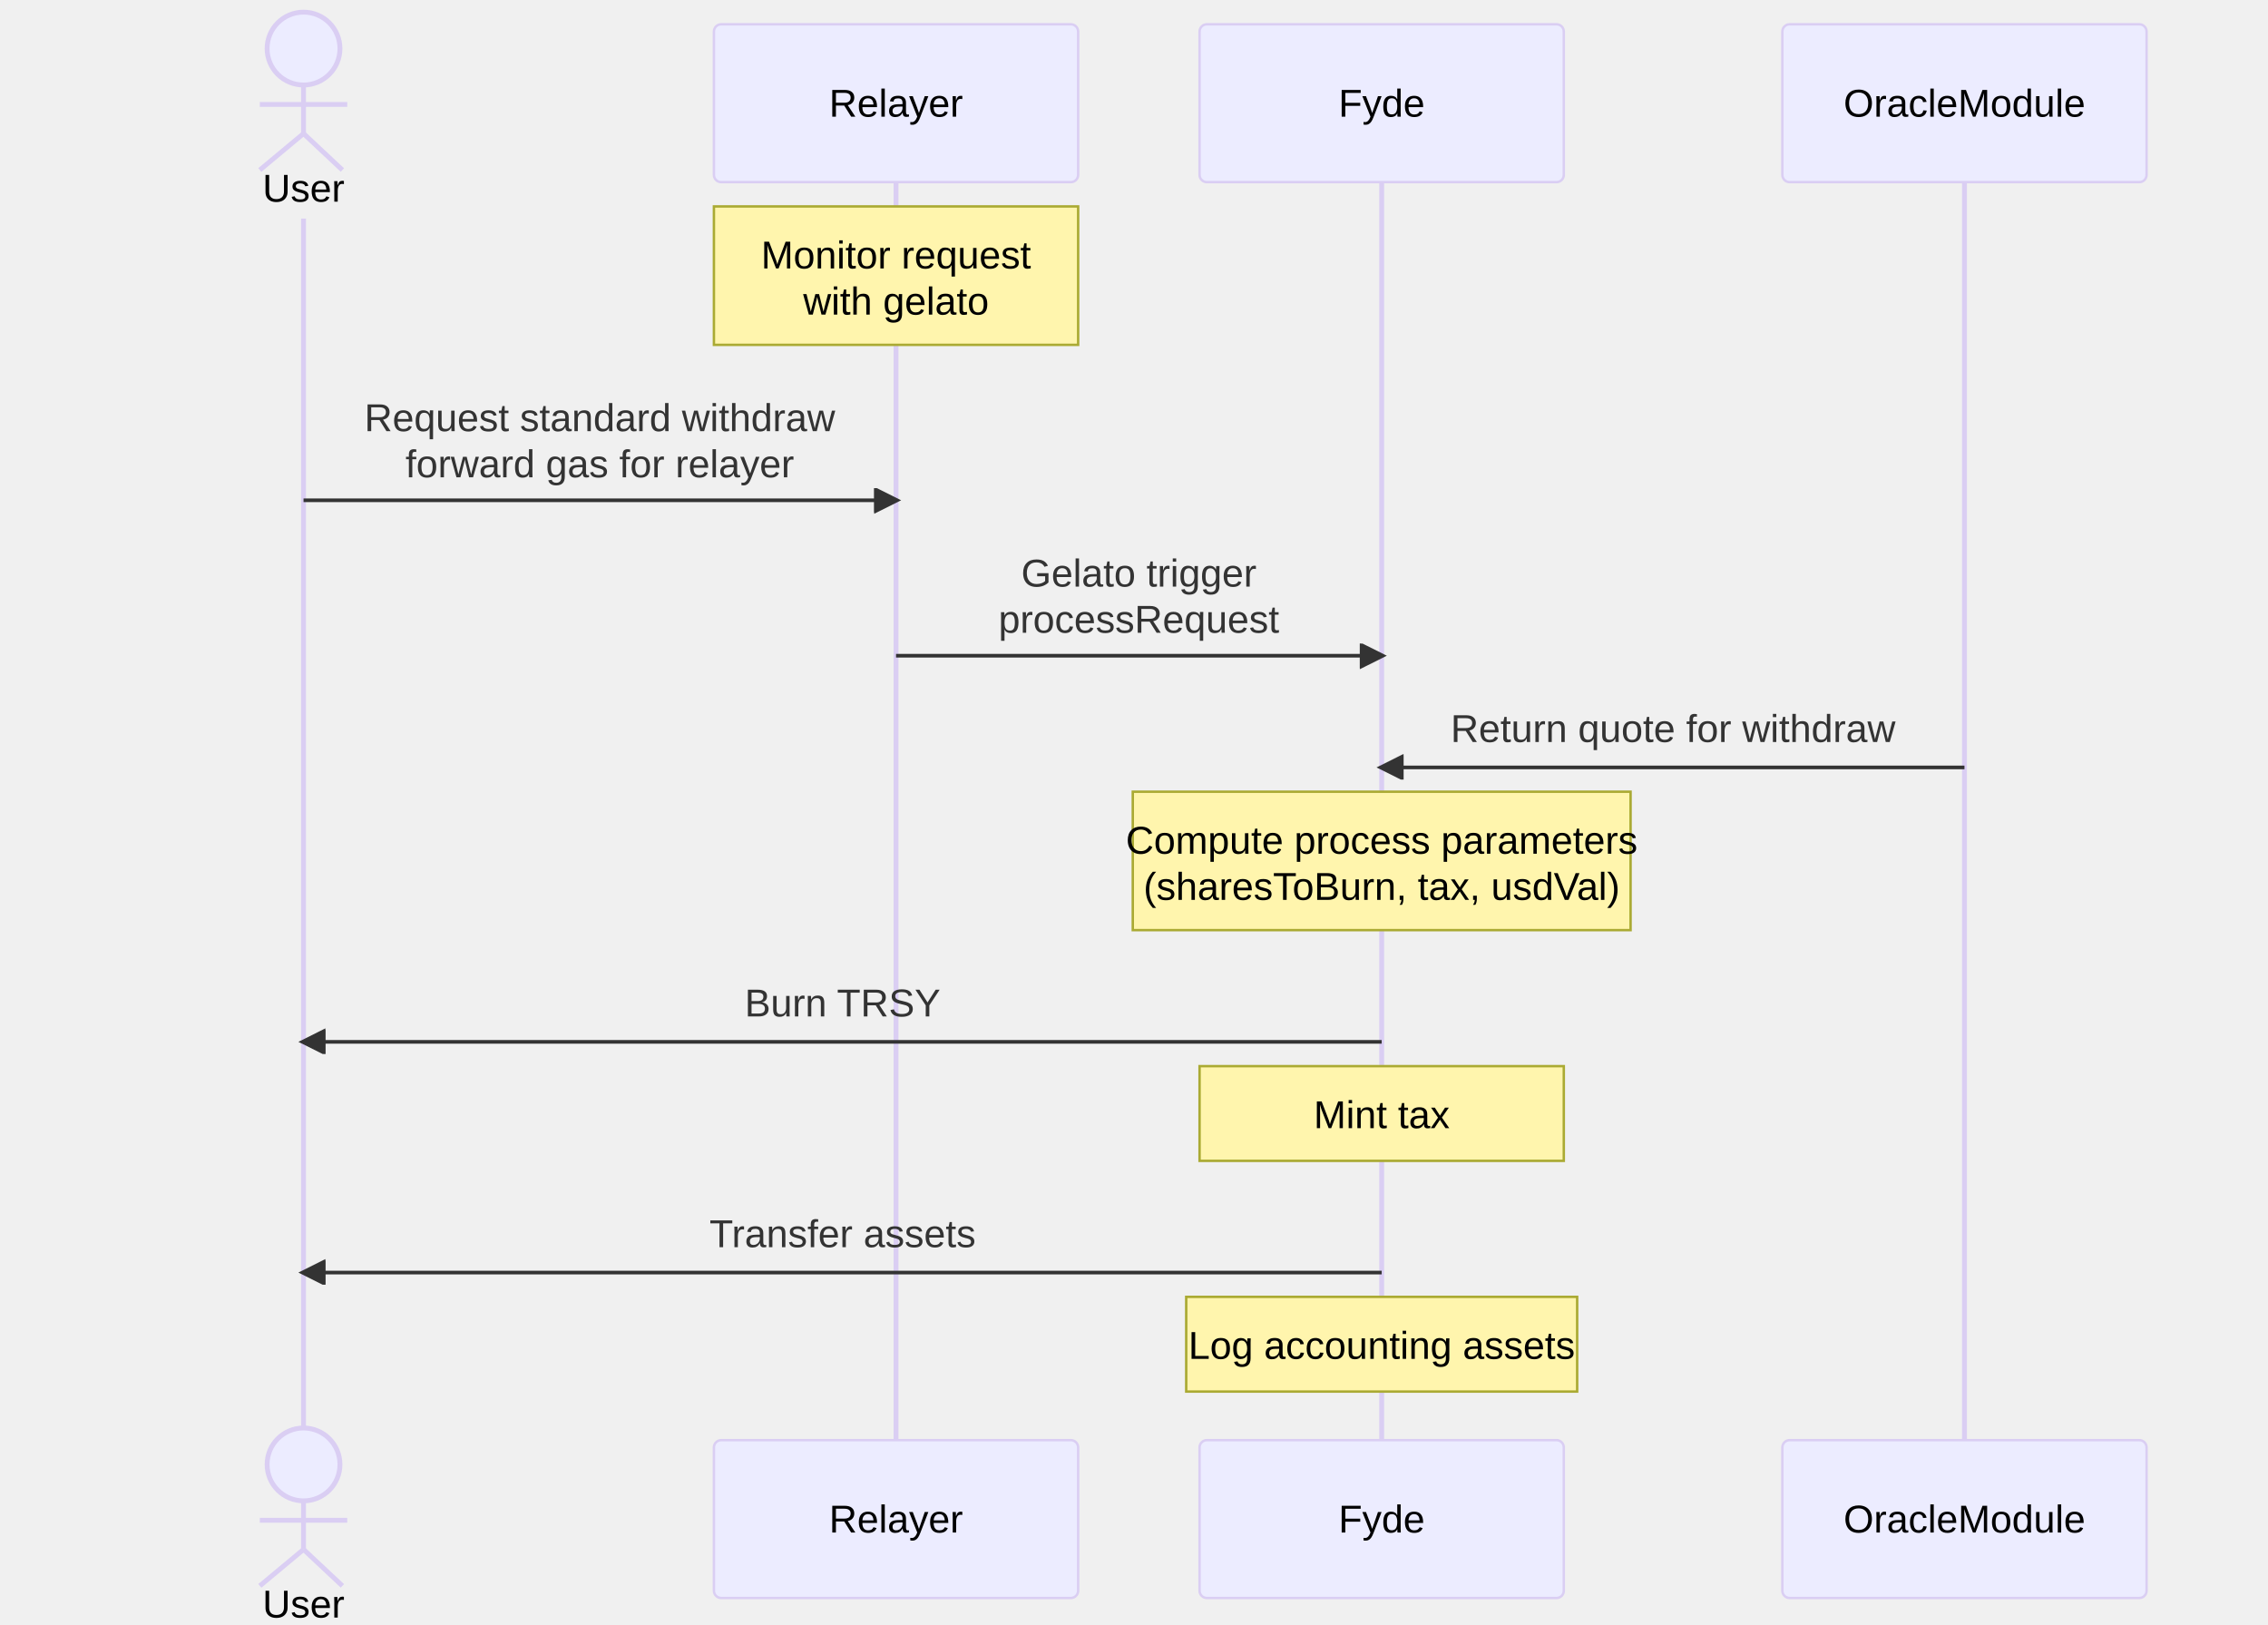
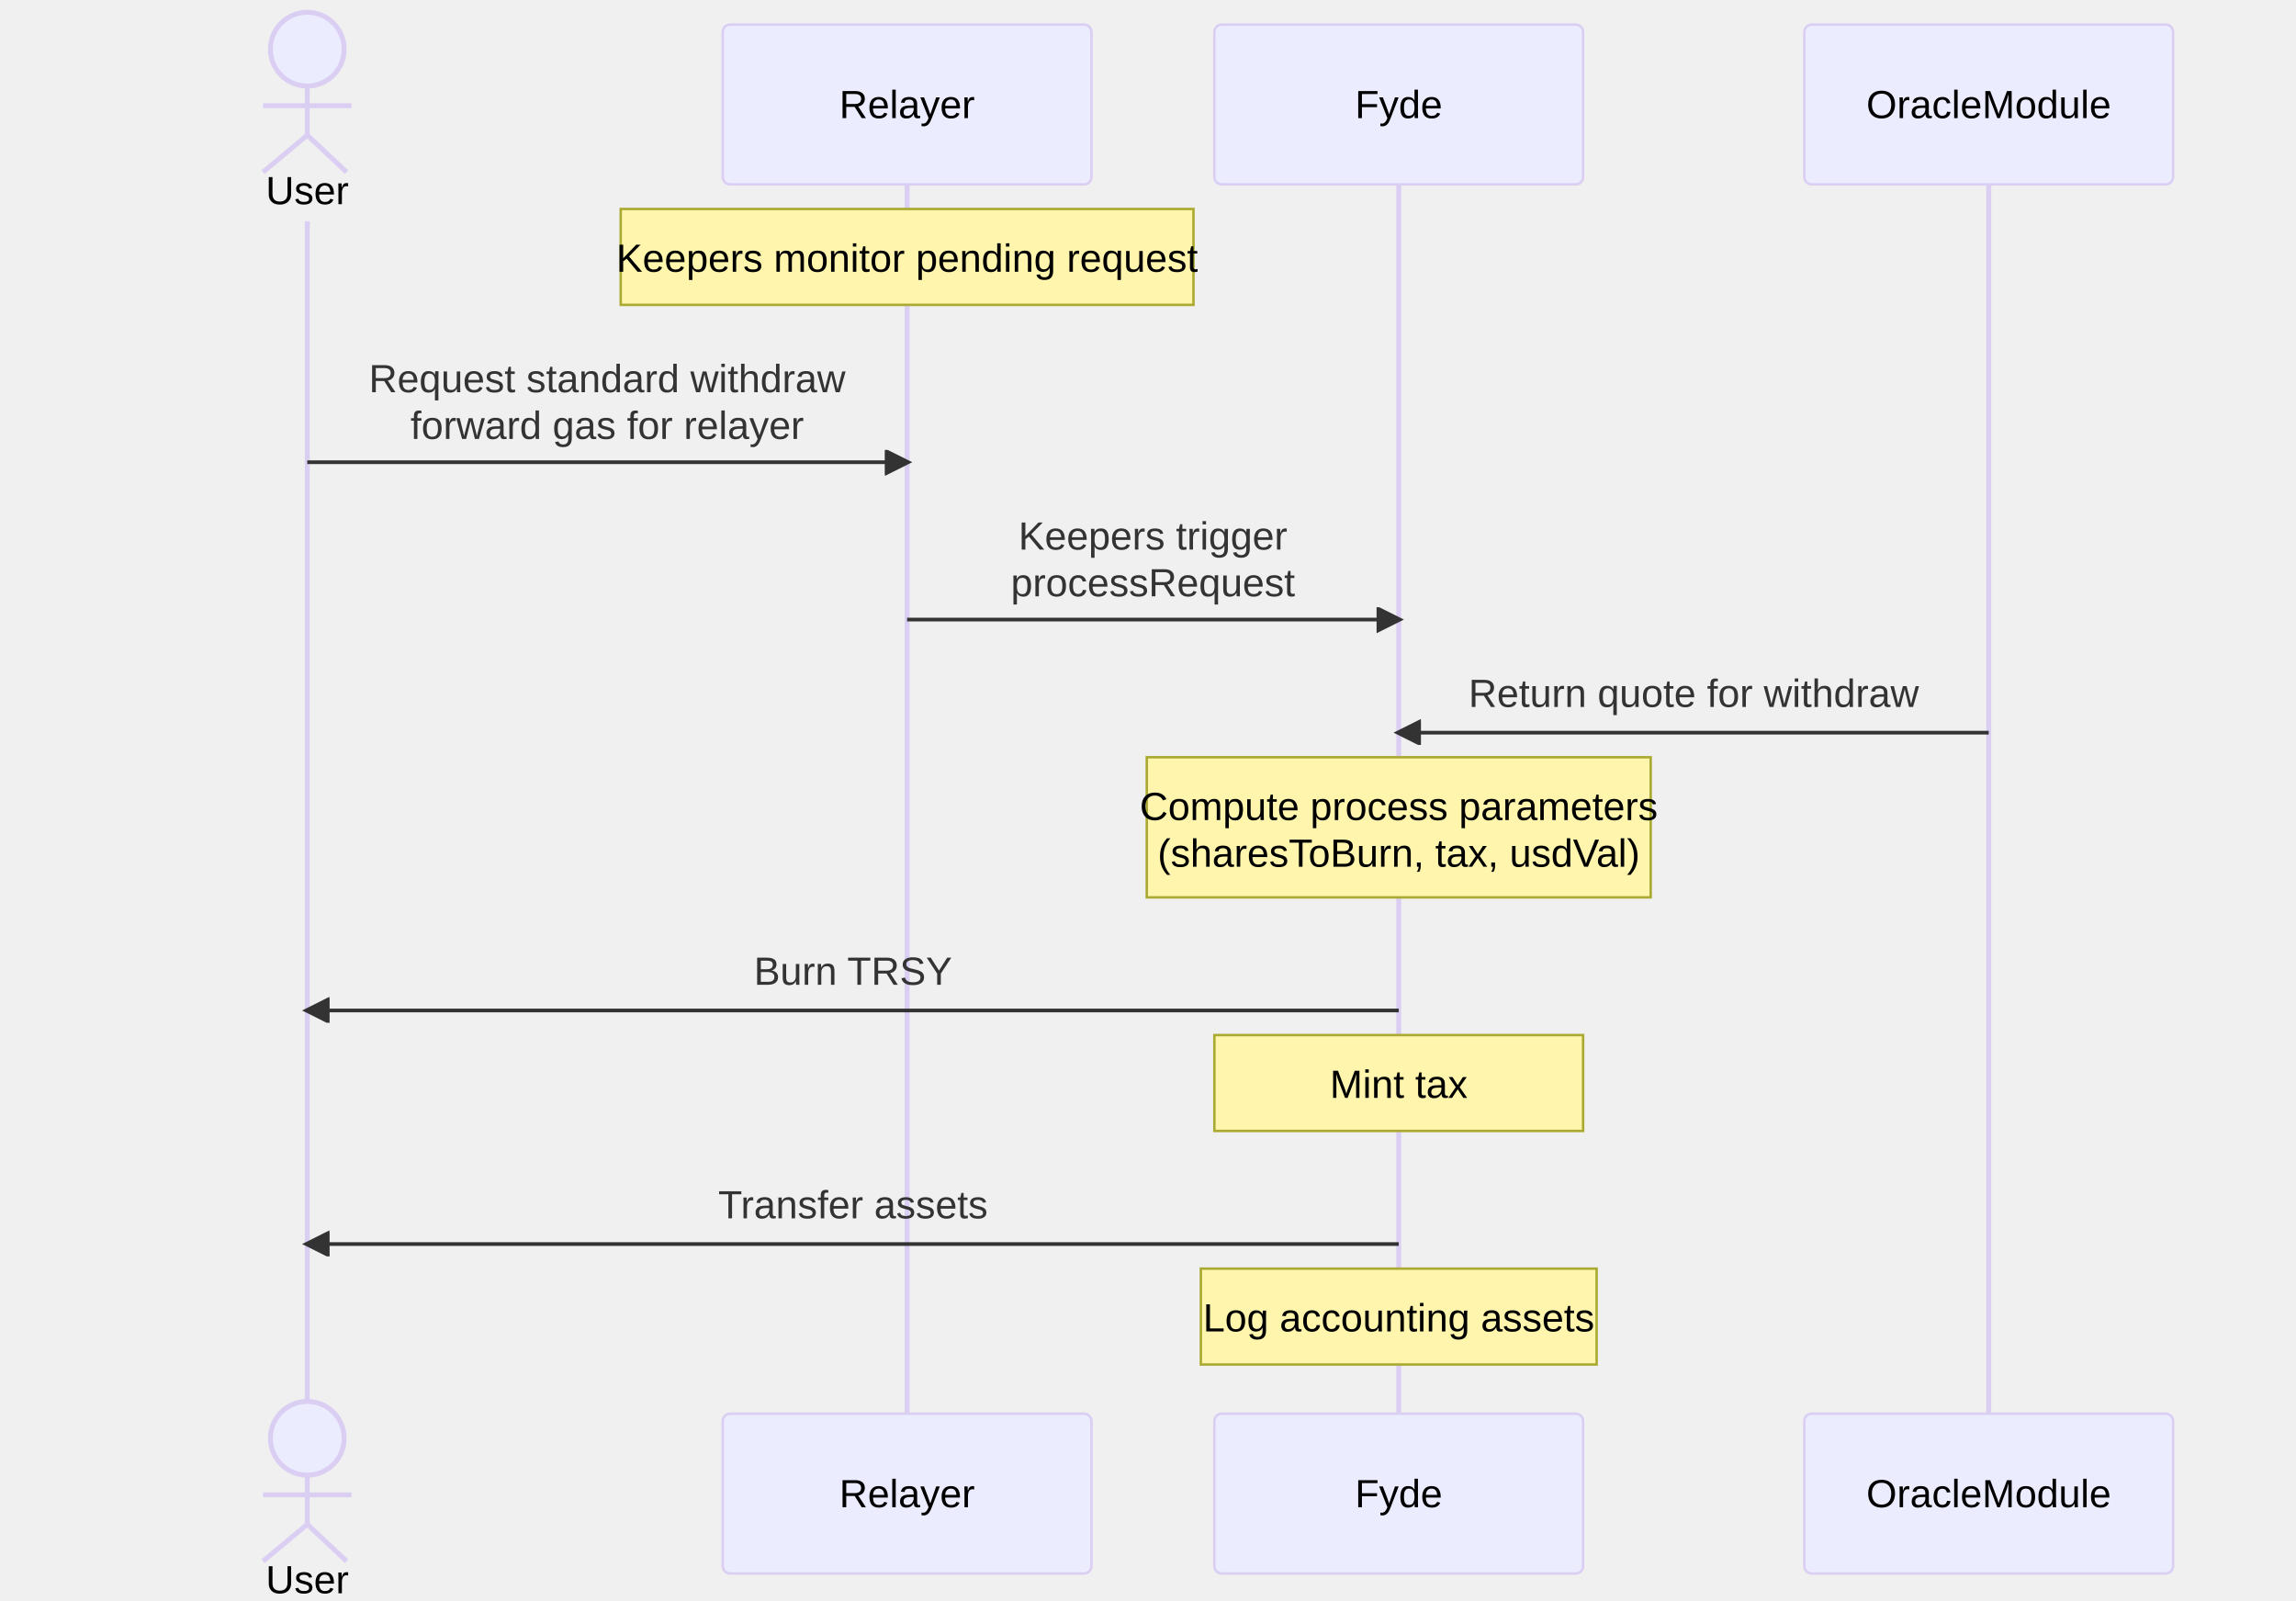
- <svg xmlns="http://www.w3.org/2000/svg" aria-roledescription="sequence" role="graphics-document document" viewBox="-50 -10 934 669" style="max-width: 934px; background-color: white;" width="100%" id="my-svg">
+ <svg xmlns="http://www.w3.org/2000/svg" aria-roledescription="sequence" role="graphics-document document" viewBox="-50 -10 934 651" style="max-width: 934px; background-color: white;" width="100%" id="my-svg">
  <style>#my-svg{font-family:"trebuchet ms",verdana,arial,sans-serif;font-size:16px;fill:#333;}#my-svg .error-icon{fill:#552222;}#my-svg .error-text{fill:#552222;stroke:#552222;}#my-svg .edge-thickness-normal{stroke-width:2px;}#my-svg .edge-thickness-thick{stroke-width:3.5px;}#my-svg .edge-pattern-solid{stroke-dasharray:0;}#my-svg .edge-pattern-dashed{stroke-dasharray:3;}#my-svg .edge-pattern-dotted{stroke-dasharray:2;}#my-svg .marker{fill:#333333;stroke:#333333;}#my-svg .marker.cross{stroke:#333333;}#my-svg svg{font-family:"trebuchet ms",verdana,arial,sans-serif;font-size:16px;}#my-svg .actor{stroke:hsl(259.626, 59.777%, 87.902%);fill:#ECECFF;}#my-svg text.actor&gt;tspan{fill:black;stroke:none;}#my-svg .actor-line{stroke:grey;}#my-svg .messageLine0{stroke-width:1.5;stroke-dasharray:none;stroke:#333;}#my-svg .messageLine1{stroke-width:1.5;stroke-dasharray:2,2;stroke:#333;}#my-svg #arrowhead path{fill:#333;stroke:#333;}#my-svg .sequenceNumber{fill:white;}#my-svg #sequencenumber{fill:#333;}#my-svg #crosshead path{fill:#333;stroke:#333;}#my-svg .messageText{fill:#333;stroke:none;}#my-svg .labelBox{stroke:hsl(259.626, 59.777%, 87.902%);fill:#ECECFF;}#my-svg .labelText,#my-svg .labelText&gt;tspan{fill:black;stroke:none;}#my-svg .loopText,#my-svg .loopText&gt;tspan{fill:black;stroke:none;}#my-svg .loopLine{stroke-width:2px;stroke-dasharray:2,2;stroke:hsl(259.626, 59.777%, 87.902%);fill:hsl(259.626, 59.777%, 87.902%);}#my-svg .note{stroke:#aaaa33;fill:#fff5ad;}#my-svg .noteText,#my-svg .noteText&gt;tspan{fill:black;stroke:none;}#my-svg .activation0{fill:#f4f4f4;stroke:#666;}#my-svg .activation1{fill:#f4f4f4;stroke:#666;}#my-svg .activation2{fill:#f4f4f4;stroke:#666;}#my-svg .actorPopupMenu{position:absolute;}#my-svg .actorPopupMenuPanel{position:absolute;fill:#ECECFF;box-shadow:0px 8px 16px 0px rgba(0,0,0,0.2);filter:drop-shadow(3px 5px 2px rgb(0 0 0 / 0.4));}#my-svg .actor-man line{stroke:hsl(259.626, 59.777%, 87.902%);fill:#ECECFF;}#my-svg .actor-man circle,#my-svg line{stroke:hsl(259.626, 59.777%, 87.902%);fill:#ECECFF;stroke-width:2px;}#my-svg :root{--mermaid-font-family:"trebuchet ms",verdana,arial,sans-serif;}</style>
  <g />
  <defs>
    <symbol height="24" width="24" id="computer">
      <path d="M2 2v13h20v-13h-20zm18 11h-16v-9h16v9zm-10.228 6l.466-1h3.524l.467 1h-4.457zm14.228 3h-24l2-6h2.104l-1.33 4h18.45l-1.297-4h2.073l2 6zm-5-10h-14v-7h14v7z" transform="scale(.5)" />
    </symbol>
  </defs>
  <defs>
    <symbol clip-rule="evenodd" fill-rule="evenodd" id="database">
      <path d="M12.258.001l.256.004.255.005.253.008.251.01.249.012.247.015.246.016.242.019.241.02.239.023.236.024.233.027.231.028.229.031.225.032.223.034.22.036.217.038.214.04.211.041.208.043.205.045.201.046.198.048.194.05.191.051.187.053.183.054.18.056.175.057.172.059.168.06.163.061.16.063.155.064.15.066.074.033.073.033.071.034.07.034.069.035.068.035.067.035.066.035.064.036.064.036.062.036.06.036.06.037.058.037.058.037.055.038.055.038.053.038.052.038.051.039.05.039.048.039.047.039.045.04.044.04.043.04.041.04.04.041.039.041.037.041.036.041.034.041.033.042.032.042.03.042.029.042.027.042.026.043.024.043.023.043.021.043.02.043.018.044.017.043.015.044.013.044.012.044.011.045.009.044.007.045.006.045.004.045.002.045.001.045v17l-.001.045-.002.045-.004.045-.006.045-.007.045-.009.044-.011.045-.012.044-.013.044-.015.044-.017.043-.018.044-.02.043-.021.043-.023.043-.024.043-.026.043-.027.042-.029.042-.03.042-.032.042-.033.042-.034.041-.036.041-.037.041-.039.041-.04.041-.041.04-.043.04-.044.04-.045.04-.047.039-.048.039-.05.039-.051.039-.052.038-.053.038-.055.038-.055.038-.058.037-.058.037-.06.037-.06.036-.062.036-.064.036-.064.036-.066.035-.067.035-.068.035-.069.035-.07.034-.071.034-.073.033-.074.033-.15.066-.155.064-.16.063-.163.061-.168.06-.172.059-.175.057-.18.056-.183.054-.187.053-.191.051-.194.05-.198.048-.201.046-.205.045-.208.043-.211.041-.214.04-.217.038-.22.036-.223.034-.225.032-.229.031-.231.028-.233.027-.236.024-.239.023-.241.02-.242.019-.246.016-.247.015-.249.012-.251.01-.253.008-.255.005-.256.004-.258.001-.258-.001-.256-.004-.255-.005-.253-.008-.251-.01-.249-.012-.247-.015-.245-.016-.243-.019-.241-.02-.238-.023-.236-.024-.234-.027-.231-.028-.228-.031-.226-.032-.223-.034-.22-.036-.217-.038-.214-.04-.211-.041-.208-.043-.204-.045-.201-.046-.198-.048-.195-.05-.19-.051-.187-.053-.184-.054-.179-.056-.176-.057-.172-.059-.167-.06-.164-.061-.159-.063-.155-.064-.151-.066-.074-.033-.072-.033-.072-.034-.07-.034-.069-.035-.068-.035-.067-.035-.066-.035-.064-.036-.063-.036-.062-.036-.061-.036-.06-.037-.058-.037-.057-.037-.056-.038-.055-.038-.053-.038-.052-.038-.051-.039-.049-.039-.049-.039-.046-.039-.046-.04-.044-.04-.043-.04-.041-.04-.04-.041-.039-.041-.037-.041-.036-.041-.034-.041-.033-.042-.032-.042-.03-.042-.029-.042-.027-.042-.026-.043-.024-.043-.023-.043-.021-.043-.02-.043-.018-.044-.017-.043-.015-.044-.013-.044-.012-.044-.011-.045-.009-.044-.007-.045-.006-.045-.004-.045-.002-.045-.001-.045v-17l.001-.045.002-.045.004-.045.006-.045.007-.045.009-.044.011-.045.012-.044.013-.044.015-.044.017-.043.018-.044.02-.043.021-.043.023-.043.024-.043.026-.043.027-.042.029-.042.03-.042.032-.042.033-.042.034-.041.036-.041.037-.041.039-.041.04-.041.041-.04.043-.04.044-.04.046-.04.046-.039.049-.039.049-.039.051-.039.052-.038.053-.038.055-.038.056-.038.057-.037.058-.037.06-.037.061-.036.062-.036.063-.036.064-.036.066-.035.067-.035.068-.035.069-.035.07-.034.072-.034.072-.033.074-.033.151-.066.155-.064.159-.063.164-.061.167-.06.172-.059.176-.057.179-.056.184-.054.187-.053.19-.051.195-.05.198-.048.201-.046.204-.045.208-.043.211-.041.214-.04.217-.038.22-.036.223-.034.226-.032.228-.031.231-.028.234-.027.236-.024.238-.023.241-.02.243-.019.245-.016.247-.015.249-.012.251-.01.253-.008.255-.005.256-.004.258-.001.258.001zm-9.258 20.499v.01l.001.021.003.021.004.022.005.021.006.022.007.022.009.023.01.022.011.023.012.023.013.023.015.023.016.024.017.023.018.024.019.024.021.024.022.025.023.024.024.025.052.049.056.05.061.051.066.051.07.051.075.051.079.052.084.052.088.052.092.052.097.052.102.051.105.052.11.052.114.051.119.051.123.051.127.05.131.05.135.05.139.048.144.049.147.047.152.047.155.047.16.045.163.045.167.043.171.043.176.041.178.041.183.039.187.039.19.037.194.035.197.035.202.033.204.031.209.03.212.029.216.027.219.025.222.024.226.021.23.02.233.018.236.016.24.015.243.012.246.01.249.008.253.005.256.004.259.001.26-.001.257-.004.254-.005.25-.008.247-.011.244-.012.241-.014.237-.016.233-.018.231-.021.226-.021.224-.024.22-.026.216-.027.212-.028.21-.031.205-.031.202-.034.198-.034.194-.036.191-.037.187-.039.183-.04.179-.04.175-.042.172-.043.168-.044.163-.045.16-.046.155-.046.152-.047.148-.048.143-.049.139-.049.136-.05.131-.05.126-.05.123-.051.118-.052.114-.051.11-.052.106-.052.101-.052.096-.052.092-.052.088-.053.083-.051.079-.052.074-.052.07-.051.065-.051.06-.051.056-.05.051-.05.023-.024.023-.025.021-.024.02-.024.019-.024.018-.024.017-.024.015-.023.014-.024.013-.023.012-.023.01-.023.01-.022.008-.022.006-.022.006-.022.004-.022.004-.021.001-.021.001-.021v-4.127l-.077.055-.08.053-.083.054-.085.053-.087.052-.09.052-.093.051-.095.05-.097.05-.1.049-.102.049-.105.048-.106.047-.109.047-.111.046-.114.045-.115.045-.118.044-.12.043-.122.042-.124.042-.126.041-.128.04-.13.04-.132.038-.134.038-.135.037-.138.037-.139.035-.142.035-.143.034-.144.033-.147.032-.148.031-.15.03-.151.03-.153.029-.154.027-.156.027-.158.026-.159.025-.161.024-.162.023-.163.022-.165.021-.166.02-.167.019-.169.018-.169.017-.171.016-.173.015-.173.014-.175.013-.175.012-.177.011-.178.01-.179.008-.179.008-.181.006-.182.005-.182.004-.184.003-.184.002h-.37l-.184-.002-.184-.003-.182-.004-.182-.005-.181-.006-.179-.008-.179-.008-.178-.01-.176-.011-.176-.012-.175-.013-.173-.014-.172-.015-.171-.016-.17-.017-.169-.018-.167-.019-.166-.02-.165-.021-.163-.022-.162-.023-.161-.024-.159-.025-.157-.026-.156-.027-.155-.027-.153-.029-.151-.03-.15-.03-.148-.031-.146-.032-.145-.033-.143-.034-.141-.035-.14-.035-.137-.037-.136-.037-.134-.038-.132-.038-.13-.04-.128-.04-.126-.041-.124-.042-.122-.042-.12-.044-.117-.043-.116-.045-.113-.045-.112-.046-.109-.047-.106-.047-.105-.048-.102-.049-.1-.049-.097-.05-.095-.05-.093-.052-.09-.051-.087-.052-.085-.053-.083-.054-.08-.054-.077-.054v4.127zm0-5.654v.011l.001.021.003.021.004.021.005.022.006.022.007.022.009.022.01.022.011.023.012.023.013.023.015.024.016.023.017.024.018.024.019.024.021.024.022.024.023.025.024.024.052.05.056.05.061.05.066.051.07.051.075.052.079.051.084.052.088.052.092.052.097.052.102.052.105.052.11.051.114.051.119.052.123.05.127.051.131.05.135.049.139.049.144.048.147.048.152.047.155.046.16.045.163.045.167.044.171.042.176.042.178.04.183.04.187.038.19.037.194.036.197.034.202.033.204.032.209.03.212.028.216.027.219.025.222.024.226.022.23.02.233.018.236.016.24.014.243.012.246.01.249.008.253.006.256.003.259.001.26-.001.257-.003.254-.006.25-.008.247-.01.244-.012.241-.015.237-.016.233-.018.231-.02.226-.022.224-.024.22-.025.216-.027.212-.029.21-.03.205-.032.202-.033.198-.035.194-.036.191-.037.187-.039.183-.039.179-.041.175-.042.172-.043.168-.044.163-.045.16-.045.155-.047.152-.047.148-.048.143-.048.139-.05.136-.049.131-.05.126-.051.123-.051.118-.051.114-.052.11-.052.106-.052.101-.052.096-.052.092-.052.088-.052.083-.052.079-.052.074-.051.07-.052.065-.051.06-.05.056-.051.051-.049.023-.025.023-.024.021-.025.02-.024.019-.024.018-.024.017-.024.015-.023.014-.023.013-.024.012-.022.01-.023.01-.023.008-.022.006-.022.006-.022.004-.021.004-.022.001-.021.001-.021v-4.139l-.077.054-.08.054-.083.054-.085.052-.087.053-.09.051-.093.051-.095.051-.097.05-.1.049-.102.049-.105.048-.106.047-.109.047-.111.046-.114.045-.115.044-.118.044-.12.044-.122.042-.124.042-.126.041-.128.04-.13.039-.132.039-.134.038-.135.037-.138.036-.139.036-.142.035-.143.033-.144.033-.147.033-.148.031-.15.03-.151.03-.153.028-.154.028-.156.027-.158.026-.159.025-.161.024-.162.023-.163.022-.165.021-.166.02-.167.019-.169.018-.169.017-.171.016-.173.015-.173.014-.175.013-.175.012-.177.011-.178.009-.179.009-.179.007-.181.007-.182.005-.182.004-.184.003-.184.002h-.37l-.184-.002-.184-.003-.182-.004-.182-.005-.181-.007-.179-.007-.179-.009-.178-.009-.176-.011-.176-.012-.175-.013-.173-.014-.172-.015-.171-.016-.17-.017-.169-.018-.167-.019-.166-.02-.165-.021-.163-.022-.162-.023-.161-.024-.159-.025-.157-.026-.156-.027-.155-.028-.153-.028-.151-.03-.15-.03-.148-.031-.146-.033-.145-.033-.143-.033-.141-.035-.14-.036-.137-.036-.136-.037-.134-.038-.132-.039-.13-.039-.128-.04-.126-.041-.124-.042-.122-.043-.12-.043-.117-.044-.116-.044-.113-.046-.112-.046-.109-.046-.106-.047-.105-.048-.102-.049-.1-.049-.097-.05-.095-.051-.093-.051-.09-.051-.087-.053-.085-.052-.083-.054-.08-.054-.077-.054v4.139zm0-5.666v.011l.001.02.003.022.004.021.005.022.006.021.007.022.009.023.01.022.011.023.012.023.013.023.015.023.016.024.017.024.018.023.019.024.021.025.022.024.023.024.024.025.052.05.056.05.061.05.066.051.07.051.075.052.079.051.084.052.088.052.092.052.097.052.102.052.105.051.11.052.114.051.119.051.123.051.127.05.131.05.135.05.139.049.144.048.147.048.152.047.155.046.16.045.163.045.167.043.171.043.176.042.178.04.183.04.187.038.19.037.194.036.197.034.202.033.204.032.209.03.212.028.216.027.219.025.222.024.226.021.23.02.233.018.236.017.24.014.243.012.246.01.249.008.253.006.256.003.259.001.26-.001.257-.003.254-.006.25-.008.247-.01.244-.013.241-.014.237-.016.233-.018.231-.02.226-.022.224-.024.22-.025.216-.027.212-.029.21-.03.205-.032.202-.033.198-.035.194-.036.191-.037.187-.039.183-.039.179-.041.175-.042.172-.043.168-.044.163-.045.16-.045.155-.047.152-.047.148-.048.143-.049.139-.049.136-.049.131-.051.126-.05.123-.051.118-.052.114-.051.11-.052.106-.052.101-.052.096-.052.092-.052.088-.052.083-.052.079-.052.074-.052.07-.051.065-.051.06-.051.056-.05.051-.049.023-.025.023-.025.021-.024.02-.024.019-.024.018-.024.017-.024.015-.023.014-.024.013-.023.012-.023.01-.022.01-.023.008-.022.006-.022.006-.022.004-.022.004-.021.001-.021.001-.021v-4.153l-.077.054-.08.054-.083.053-.085.053-.087.053-.09.051-.093.051-.095.051-.097.05-.1.049-.102.048-.105.048-.106.048-.109.046-.111.046-.114.046-.115.044-.118.044-.12.043-.122.043-.124.042-.126.041-.128.04-.13.039-.132.039-.134.038-.135.037-.138.036-.139.036-.142.034-.143.034-.144.033-.147.032-.148.032-.15.03-.151.03-.153.028-.154.028-.156.027-.158.026-.159.024-.161.024-.162.023-.163.023-.165.021-.166.02-.167.019-.169.018-.169.017-.171.016-.173.015-.173.014-.175.013-.175.012-.177.01-.178.01-.179.009-.179.007-.181.006-.182.006-.182.004-.184.003-.184.001-.185.001-.185-.001-.184-.001-.184-.003-.182-.004-.182-.006-.181-.006-.179-.007-.179-.009-.178-.01-.176-.01-.176-.012-.175-.013-.173-.014-.172-.015-.171-.016-.17-.017-.169-.018-.167-.019-.166-.02-.165-.021-.163-.023-.162-.023-.161-.024-.159-.024-.157-.026-.156-.027-.155-.028-.153-.028-.151-.03-.15-.03-.148-.032-.146-.032-.145-.033-.143-.034-.141-.034-.14-.036-.137-.036-.136-.037-.134-.038-.132-.039-.13-.039-.128-.041-.126-.041-.124-.041-.122-.043-.12-.043-.117-.044-.116-.044-.113-.046-.112-.046-.109-.046-.106-.048-.105-.048-.102-.048-.1-.05-.097-.049-.095-.051-.093-.051-.09-.052-.087-.052-.085-.053-.083-.053-.08-.054-.077-.054v4.153zm8.74-8.179l-.257.004-.254.005-.25.008-.247.011-.244.012-.241.014-.237.016-.233.018-.231.021-.226.022-.224.023-.22.026-.216.027-.212.028-.21.031-.205.032-.202.033-.198.034-.194.036-.191.038-.187.038-.183.04-.179.041-.175.042-.172.043-.168.043-.163.045-.16.046-.155.046-.152.048-.148.048-.143.048-.139.049-.136.05-.131.05-.126.051-.123.051-.118.051-.114.052-.11.052-.106.052-.101.052-.096.052-.092.052-.088.052-.083.052-.079.052-.074.051-.07.052-.065.051-.06.05-.056.05-.051.05-.023.025-.023.024-.021.024-.02.025-.019.024-.018.024-.017.023-.015.024-.014.023-.013.023-.012.023-.01.023-.01.022-.008.022-.006.023-.006.021-.004.022-.004.021-.001.021-.001.021.001.021.001.021.004.021.004.022.006.021.006.023.008.022.01.022.01.023.012.023.013.023.014.023.015.024.017.023.018.024.019.024.02.025.021.024.023.024.023.025.051.05.056.05.06.05.065.051.07.052.074.051.079.052.083.052.088.052.092.052.096.052.101.052.106.052.11.052.114.052.118.051.123.051.126.051.131.05.136.05.139.049.143.048.148.048.152.048.155.046.16.046.163.045.168.043.172.043.175.042.179.041.183.04.187.038.191.038.194.036.198.034.202.033.205.032.21.031.212.028.216.027.22.026.224.023.226.022.231.021.233.018.237.016.241.014.244.012.247.011.25.008.254.005.257.004.26.001.26-.001.257-.004.254-.005.25-.008.247-.011.244-.012.241-.014.237-.016.233-.018.231-.021.226-.022.224-.023.22-.026.216-.027.212-.028.21-.031.205-.032.202-.033.198-.034.194-.036.191-.038.187-.038.183-.04.179-.041.175-.042.172-.043.168-.043.163-.045.16-.046.155-.046.152-.048.148-.048.143-.048.139-.049.136-.05.131-.05.126-.051.123-.051.118-.051.114-.052.11-.052.106-.052.101-.052.096-.052.092-.052.088-.052.083-.052.079-.052.074-.051.07-.052.065-.051.06-.05.056-.05.051-.05.023-.025.023-.024.021-.024.02-.025.019-.024.018-.024.017-.023.015-.024.014-.023.013-.023.012-.023.01-.023.01-.022.008-.022.006-.023.006-.021.004-.022.004-.021.001-.021.001-.021-.001-.021-.001-.021-.004-.021-.004-.022-.006-.021-.006-.023-.008-.022-.01-.022-.01-.023-.012-.023-.013-.023-.014-.023-.015-.024-.017-.023-.018-.024-.019-.024-.02-.025-.021-.024-.023-.024-.023-.025-.051-.05-.056-.05-.06-.05-.065-.051-.07-.052-.074-.051-.079-.052-.083-.052-.088-.052-.092-.052-.096-.052-.101-.052-.106-.052-.11-.052-.114-.052-.118-.051-.123-.051-.126-.051-.131-.05-.136-.05-.139-.049-.143-.048-.148-.048-.152-.048-.155-.046-.16-.046-.163-.045-.168-.043-.172-.043-.175-.042-.179-.041-.183-.04-.187-.038-.191-.038-.194-.036-.198-.034-.202-.033-.205-.032-.21-.031-.212-.028-.216-.027-.22-.026-.224-.023-.226-.022-.231-.021-.233-.018-.237-.016-.241-.014-.244-.012-.247-.011-.25-.008-.254-.005-.257-.004-.26-.001-.26.001z" transform="scale(.5)" />
    </symbol>
  </defs>
  <defs>
    <symbol height="24" width="24" id="clock">
      <path d="M12 2c5.514 0 10 4.486 10 10s-4.486 10-10 10-10-4.486-10-10 4.486-10 10-10zm0-2c-6.627 0-12 5.373-12 12s5.373 12 12 12 12-5.373 12-12-5.373-12-12-12zm5.848 12.459c.202.038.202.333.001.372-1.907.361-6.045 1.111-6.547 1.111-.719 0-1.301-.582-1.301-1.301 0-.512.77-5.447 1.125-7.445.034-.192.312-.181.343.014l.985 6.238 5.394 1.011z" transform="scale(.5)" />
    </symbol>
  </defs>
-   <line stroke="#999" stroke-width="0.5px" class="200" y2="603" x2="75" y1="80" x1="75" id="actor0" />
+   <line stroke="#999" stroke-width="0.5px" class="200" y2="585" x2="75" y1="80" x1="75" id="actor0" />
  <g class="actor-man">
    <line y2="45" x2="75" y1="25" x1="75" id="actor-man-torso0" />
    <line y2="33" x2="93" y1="33" x1="57" id="actor-man-arms0" />
    <line y2="45" x2="75" y1="60" x1="57" />
    <line y2="60" x2="91" y1="45" x1="75" />
    <circle height="65" width="150" r="15" cy="10" cx="75" />
    <text style="text-anchor: middle; font-size: 16px; font-weight: 400;" class="actor" alignment-baseline="central" dominant-baseline="central" y="67.5" x="75">
      <tspan dy="0" x="75">User</tspan>
    </text>
  </g>
  <g>
-     <line stroke="#999" stroke-width="0.5px" class="200" y2="603" x2="319" y1="5" x1="319" id="actor1" />
+     <line stroke="#999" stroke-width="0.5px" class="200" y2="585" x2="319" y1="5" x1="319" id="actor1" />
    <g id="root-1">
      <rect class="actor" ry="3" rx="3" height="65" width="150" stroke="#666" fill="#eaeaea" y="0" x="244" />
      <text style="text-anchor: middle; font-size: 16px; font-weight: 400;" class="actor" alignment-baseline="central" dominant-baseline="central" y="32.5" x="319">
        <tspan dy="0" x="319">Relayer</tspan>
      </text>
    </g>
  </g>
  <g>
-     <line stroke="#999" stroke-width="0.5px" class="200" y2="603" x2="519" y1="5" x1="519" id="actor2" />
+     <line stroke="#999" stroke-width="0.5px" class="200" y2="585" x2="519" y1="5" x1="519" id="actor2" />
    <g id="root-2">
      <rect class="actor" ry="3" rx="3" height="65" width="150" stroke="#666" fill="#eaeaea" y="0" x="444" />
      <text style="text-anchor: middle; font-size: 16px; font-weight: 400;" class="actor" alignment-baseline="central" dominant-baseline="central" y="32.5" x="519">
        <tspan dy="0" x="519">Fyde</tspan>
      </text>
    </g>
  </g>
  <g>
-     <line stroke="#999" stroke-width="0.5px" class="200" y2="603" x2="759" y1="5" x1="759" id="actor3" />
+     <line stroke="#999" stroke-width="0.5px" class="200" y2="585" x2="759" y1="5" x1="759" id="actor3" />
    <g id="root-3">
      <rect class="actor" ry="3" rx="3" height="65" width="150" stroke="#666" fill="#eaeaea" y="0" x="684" />
      <text style="text-anchor: middle; font-size: 16px; font-weight: 400;" class="actor" alignment-baseline="central" dominant-baseline="central" y="32.5" x="759">
        <tspan dy="0" x="759">OracleModule</tspan>
      </text>
    </g>
  </g>
  <defs>
    <marker orient="auto" markerHeight="12" markerWidth="12" markerUnits="userSpaceOnUse" refY="5" refX="9" id="arrowhead">
      <path d="M 0 0 L 10 5 L 0 10 z" />
    </marker>
  </defs>
  <defs>
    <marker refY="5" refX="4" orient="auto" markerHeight="8" markerWidth="15" id="crosshead">
      <path style="stroke-dasharray: 0, 0;" d="M 1,2 L 6,7 M 6,2 L 1,7" stroke-width="1pt" stroke="#000000" fill="none" />
    </marker>
  </defs>
  <defs>
    <marker orient="auto" markerHeight="28" markerWidth="20" refY="7" refX="18" id="filled-head">
      <path d="M 18,7 L9,13 L14,7 L9,1 Z" />
    </marker>
  </defs>
  <defs>
    <marker orient="auto" markerHeight="40" markerWidth="60" refY="15" refX="15" id="sequencenumber">
      <circle r="6" cy="15" cx="15" />
    </marker>
  </defs>
  <g>
-     <rect class="note" ry="0" rx="0" height="57" width="150" stroke="#666" fill="#EDF2AE" y="75" x="244" />
+     <rect class="note" ry="0" rx="0" height="39" width="233" stroke="#666" fill="#EDF2AE" y="75" x="202.5" />
    <text style="font-size: 16px; font-weight: 400;" dy="1em" class="noteText" alignment-baseline="middle" dominant-baseline="middle" text-anchor="middle" y="80" x="319">
-       <tspan x="319">Monitor request </tspan>
-     </text>
-     <text style="font-size: 16px; font-weight: 400;" dy="1em" class="noteText" alignment-baseline="middle" dominant-baseline="middle" text-anchor="middle" y="99" x="319">
-       <tspan x="319"> with gelato</tspan>
+       <tspan x="319">Keepers monitor pending request</tspan>
    </text>
  </g>
  <g>
-     <rect class="note" ry="0" rx="0" height="57" width="205" stroke="#666" fill="#EDF2AE" y="316" x="416.5" />
-     <text style="font-size: 16px; font-weight: 400;" dy="1em" class="noteText" alignment-baseline="middle" dominant-baseline="middle" text-anchor="middle" y="321" x="519">
+     <rect class="note" ry="0" rx="0" height="57" width="205" stroke="#666" fill="#EDF2AE" y="298" x="416.5" />
+     <text style="font-size: 16px; font-weight: 400;" dy="1em" class="noteText" alignment-baseline="middle" dominant-baseline="middle" text-anchor="middle" y="303" x="519">
      <tspan x="519">Compute process parameters </tspan>
    </text>
-     <text style="font-size: 16px; font-weight: 400;" dy="1em" class="noteText" alignment-baseline="middle" dominant-baseline="middle" text-anchor="middle" y="340" x="519">
+     <text style="font-size: 16px; font-weight: 400;" dy="1em" class="noteText" alignment-baseline="middle" dominant-baseline="middle" text-anchor="middle" y="322" x="519">
      <tspan x="519"> (sharesToBurn, tax, usdVal)</tspan>
    </text>
  </g>
  <g>
-     <rect class="note" ry="0" rx="0" height="39" width="150" stroke="#666" fill="#EDF2AE" y="429" x="444" />
-     <text style="font-size: 16px; font-weight: 400;" dy="1em" class="noteText" alignment-baseline="middle" dominant-baseline="middle" text-anchor="middle" y="434" x="519">
+     <rect class="note" ry="0" rx="0" height="39" width="150" stroke="#666" fill="#EDF2AE" y="411" x="444" />
+     <text style="font-size: 16px; font-weight: 400;" dy="1em" class="noteText" alignment-baseline="middle" dominant-baseline="middle" text-anchor="middle" y="416" x="519">
      <tspan x="519">Mint tax</tspan>
    </text>
  </g>
  <g>
-     <rect class="note" ry="0" rx="0" height="39" width="161" stroke="#666" fill="#EDF2AE" y="524" x="438.5" />
-     <text style="font-size: 16px; font-weight: 400;" dy="1em" class="noteText" alignment-baseline="middle" dominant-baseline="middle" text-anchor="middle" y="529" x="519">
+     <rect class="note" ry="0" rx="0" height="39" width="161" stroke="#666" fill="#EDF2AE" y="506" x="438.5" />
+     <text style="font-size: 16px; font-weight: 400;" dy="1em" class="noteText" alignment-baseline="middle" dominant-baseline="middle" text-anchor="middle" y="511" x="519">
      <tspan x="519">Log accounting assets</tspan>
    </text>
  </g>
-   <text style="font-size: 16px; font-weight: 400;" dy="1em" class="messageText" alignment-baseline="middle" dominant-baseline="middle" text-anchor="middle" y="147" x="197">Request standard withdraw </text>
-   <text style="font-size: 16px; font-weight: 400;" dy="1em" class="messageText" alignment-baseline="middle" dominant-baseline="middle" text-anchor="middle" y="166" x="197"> forward gas for relayer</text>
-   <line style="fill: none;" marker-end="url(#arrowhead)" stroke="none" stroke-width="2" class="messageLine0" y2="196" x2="319" y1="196" x1="75" />
-   <text style="font-size: 16px; font-weight: 400;" dy="1em" class="messageText" alignment-baseline="middle" dominant-baseline="middle" text-anchor="middle" y="211" x="419">Gelato trigger </text>
-   <text style="font-size: 16px; font-weight: 400;" dy="1em" class="messageText" alignment-baseline="middle" dominant-baseline="middle" text-anchor="middle" y="230" x="419"> processRequest</text>
-   <line style="fill: none;" marker-end="url(#arrowhead)" stroke="none" stroke-width="2" class="messageLine0" y2="260" x2="519" y1="260" x1="319" />
-   <text style="font-size: 16px; font-weight: 400;" dy="1em" class="messageText" alignment-baseline="middle" dominant-baseline="middle" text-anchor="middle" y="275" x="639">Return quote for withdraw</text>
-   <line style="fill: none;" marker-end="url(#arrowhead)" stroke="none" stroke-width="2" class="messageLine0" y2="306" x2="519" y1="306" x1="759" />
-   <text style="font-size: 16px; font-weight: 400;" dy="1em" class="messageText" alignment-baseline="middle" dominant-baseline="middle" text-anchor="middle" y="388" x="297">Burn TRSY</text>
-   <line style="fill: none;" marker-end="url(#arrowhead)" stroke="none" stroke-width="2" class="messageLine0" y2="419" x2="75" y1="419" x1="519" />
-   <text style="font-size: 16px; font-weight: 400;" dy="1em" class="messageText" alignment-baseline="middle" dominant-baseline="middle" text-anchor="middle" y="483" x="297">Transfer assets</text>
-   <line style="fill: none;" marker-end="url(#arrowhead)" stroke="none" stroke-width="2" class="messageLine0" y2="514" x2="75" y1="514" x1="519" />
+   <text style="font-size: 16px; font-weight: 400;" dy="1em" class="messageText" alignment-baseline="middle" dominant-baseline="middle" text-anchor="middle" y="129" x="197">Request standard withdraw </text>
+   <text style="font-size: 16px; font-weight: 400;" dy="1em" class="messageText" alignment-baseline="middle" dominant-baseline="middle" text-anchor="middle" y="148" x="197"> forward gas for relayer</text>
+   <line style="fill: none;" marker-end="url(#arrowhead)" stroke="none" stroke-width="2" class="messageLine0" y2="178" x2="319" y1="178" x1="75" />
+   <text style="font-size: 16px; font-weight: 400;" dy="1em" class="messageText" alignment-baseline="middle" dominant-baseline="middle" text-anchor="middle" y="193" x="419">Keepers trigger </text>
+   <text style="font-size: 16px; font-weight: 400;" dy="1em" class="messageText" alignment-baseline="middle" dominant-baseline="middle" text-anchor="middle" y="212" x="419"> processRequest</text>
+   <line style="fill: none;" marker-end="url(#arrowhead)" stroke="none" stroke-width="2" class="messageLine0" y2="242" x2="519" y1="242" x1="319" />
+   <text style="font-size: 16px; font-weight: 400;" dy="1em" class="messageText" alignment-baseline="middle" dominant-baseline="middle" text-anchor="middle" y="257" x="639">Return quote for withdraw</text>
+   <line style="fill: none;" marker-end="url(#arrowhead)" stroke="none" stroke-width="2" class="messageLine0" y2="288" x2="519" y1="288" x1="759" />
+   <text style="font-size: 16px; font-weight: 400;" dy="1em" class="messageText" alignment-baseline="middle" dominant-baseline="middle" text-anchor="middle" y="370" x="297">Burn TRSY</text>
+   <line style="fill: none;" marker-end="url(#arrowhead)" stroke="none" stroke-width="2" class="messageLine0" y2="401" x2="75" y1="401" x1="519" />
+   <text style="font-size: 16px; font-weight: 400;" dy="1em" class="messageText" alignment-baseline="middle" dominant-baseline="middle" text-anchor="middle" y="465" x="297">Transfer assets</text>
+   <line style="fill: none;" marker-end="url(#arrowhead)" stroke="none" stroke-width="2" class="messageLine0" y2="496" x2="75" y1="496" x1="519" />
  <g class="actor-man">
-     <line y2="628" x2="75" y1="608" x1="75" id="actor-man-torso3" />
-     <line y2="616" x2="93" y1="616" x1="57" id="actor-man-arms3" />
-     <line y2="628" x2="75" y1="643" x1="57" />
-     <line y2="643" x2="91" y1="628" x1="75" />
-     <circle height="65" width="150" r="15" cy="593" cx="75" />
-     <text style="text-anchor: middle; font-size: 16px; font-weight: 400;" class="actor" alignment-baseline="central" dominant-baseline="central" y="650.5" x="75">
+     <line y2="610" x2="75" y1="590" x1="75" id="actor-man-torso3" />
+     <line y2="598" x2="93" y1="598" x1="57" id="actor-man-arms3" />
+     <line y2="610" x2="75" y1="625" x1="57" />
+     <line y2="625" x2="91" y1="610" x1="75" />
+     <circle height="65" width="150" r="15" cy="575" cx="75" />
+     <text style="text-anchor: middle; font-size: 16px; font-weight: 400;" class="actor" alignment-baseline="central" dominant-baseline="central" y="632.5" x="75">
      <tspan dy="0" x="75">User</tspan>
    </text>
  </g>
  <g>
-     <rect class="actor" ry="3" rx="3" height="65" width="150" stroke="#666" fill="#eaeaea" y="583" x="244" />
-     <text style="text-anchor: middle; font-size: 16px; font-weight: 400;" class="actor" alignment-baseline="central" dominant-baseline="central" y="615.5" x="319">
+     <rect class="actor" ry="3" rx="3" height="65" width="150" stroke="#666" fill="#eaeaea" y="565" x="244" />
+     <text style="text-anchor: middle; font-size: 16px; font-weight: 400;" class="actor" alignment-baseline="central" dominant-baseline="central" y="597.5" x="319">
      <tspan dy="0" x="319">Relayer</tspan>
    </text>
  </g>
  <g>
-     <rect class="actor" ry="3" rx="3" height="65" width="150" stroke="#666" fill="#eaeaea" y="583" x="444" />
-     <text style="text-anchor: middle; font-size: 16px; font-weight: 400;" class="actor" alignment-baseline="central" dominant-baseline="central" y="615.5" x="519">
+     <rect class="actor" ry="3" rx="3" height="65" width="150" stroke="#666" fill="#eaeaea" y="565" x="444" />
+     <text style="text-anchor: middle; font-size: 16px; font-weight: 400;" class="actor" alignment-baseline="central" dominant-baseline="central" y="597.5" x="519">
      <tspan dy="0" x="519">Fyde</tspan>
    </text>
  </g>
  <g>
-     <rect class="actor" ry="3" rx="3" height="65" width="150" stroke="#666" fill="#eaeaea" y="583" x="684" />
-     <text style="text-anchor: middle; font-size: 16px; font-weight: 400;" class="actor" alignment-baseline="central" dominant-baseline="central" y="615.5" x="759">
+     <rect class="actor" ry="3" rx="3" height="65" width="150" stroke="#666" fill="#eaeaea" y="565" x="684" />
+     <text style="text-anchor: middle; font-size: 16px; font-weight: 400;" class="actor" alignment-baseline="central" dominant-baseline="central" y="597.5" x="759">
      <tspan dy="0" x="759">OracleModule</tspan>
    </text>
  </g>
</svg>
